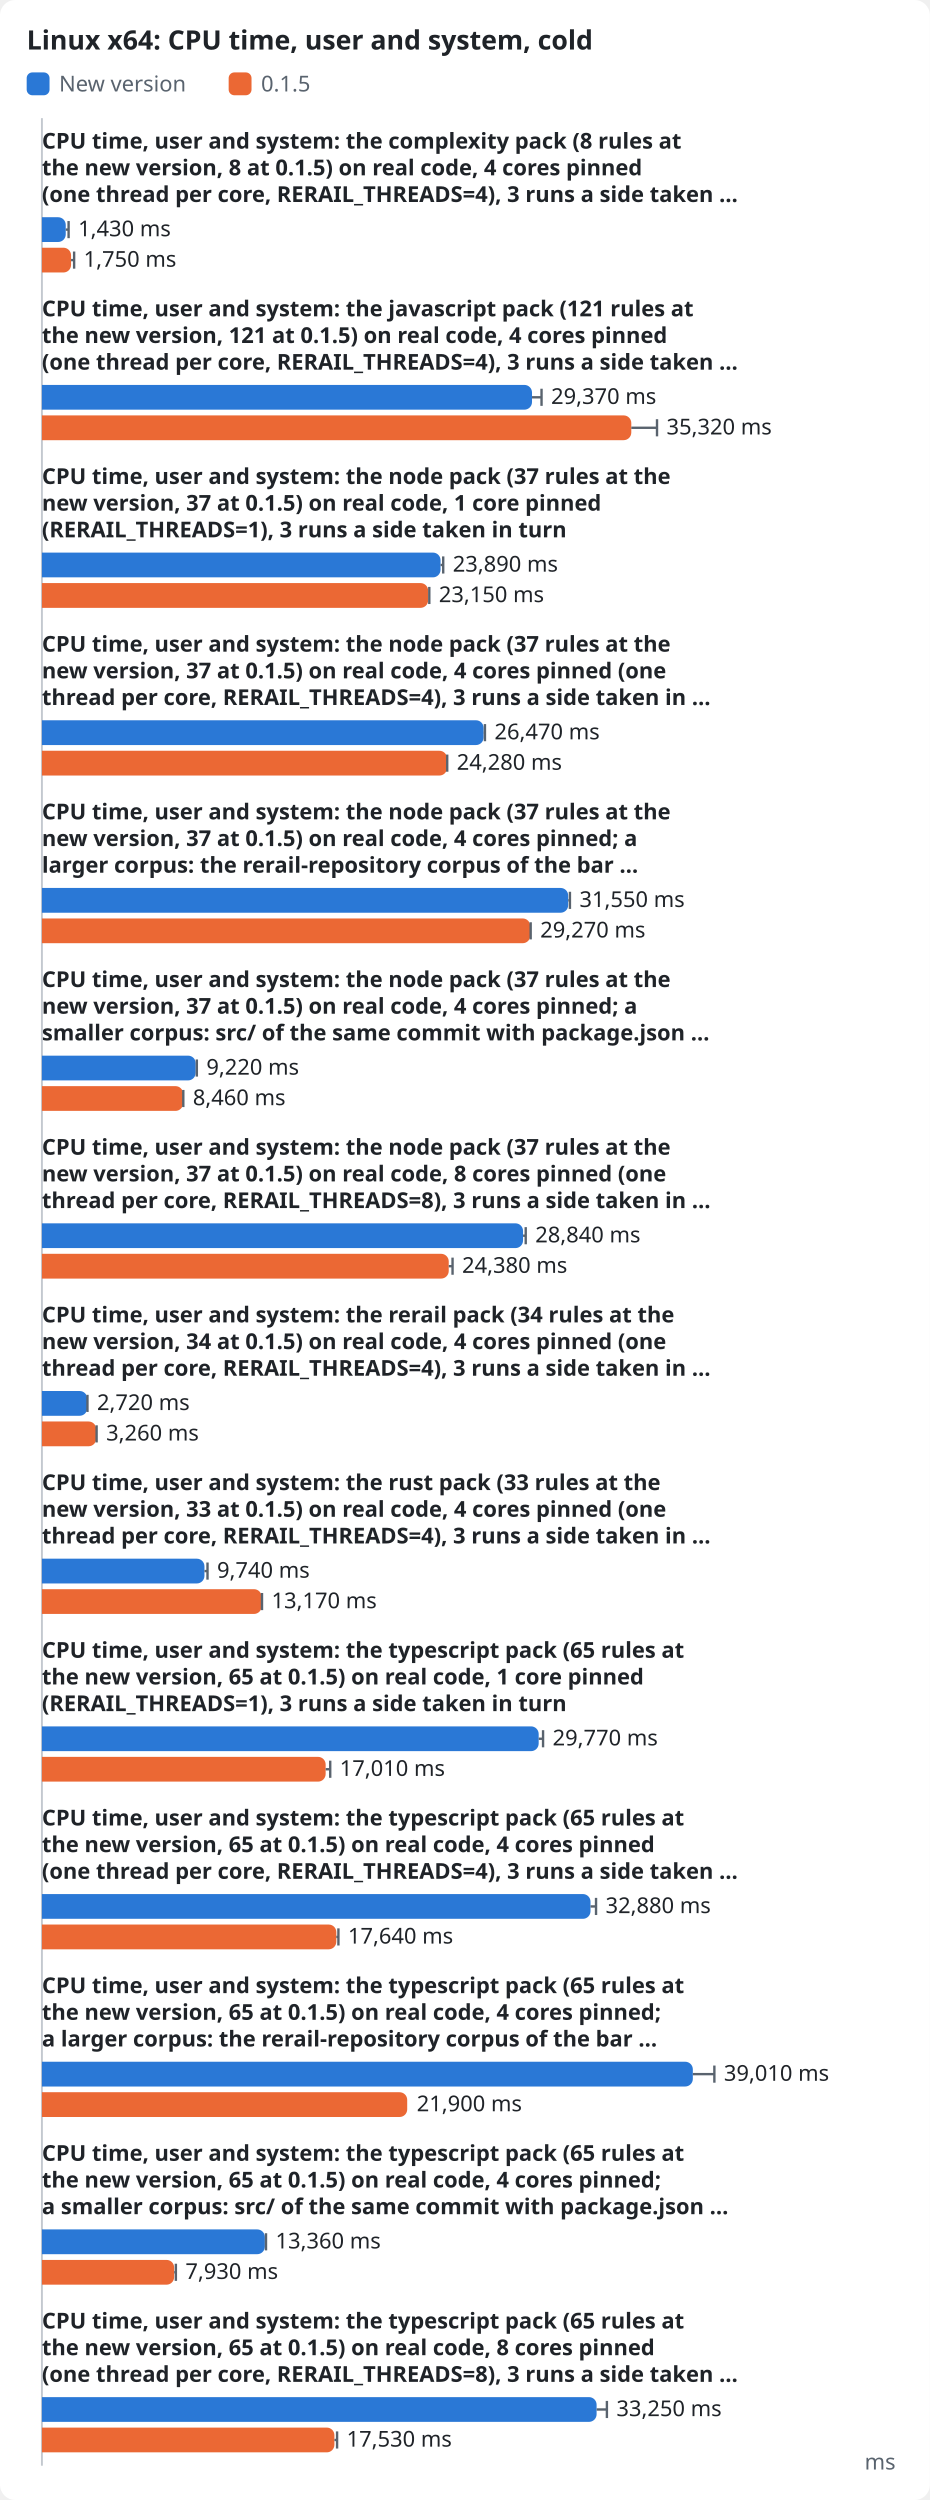
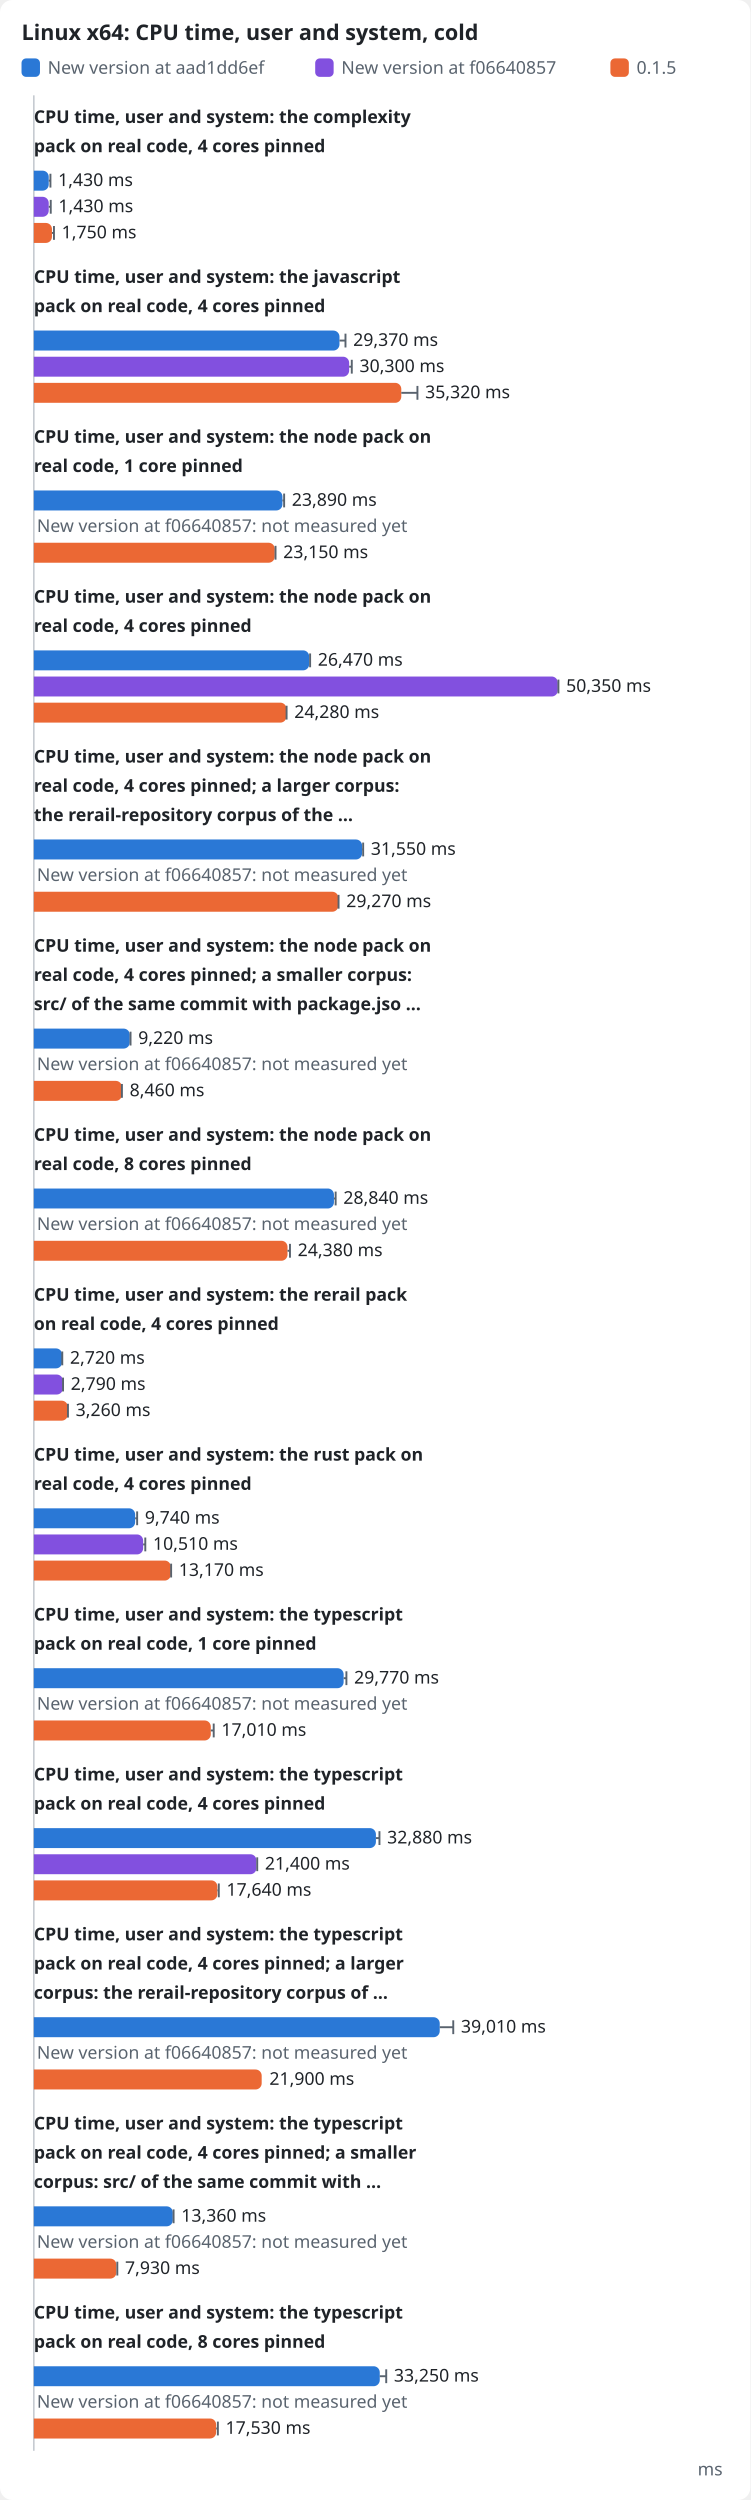
- <svg xmlns="http://www.w3.org/2000/svg" viewBox="0 0 488 1312" width="488" height="1312" role="img" aria-labelledby="title desc">
+ <svg xmlns="http://www.w3.org/2000/svg" viewBox="0 0 488 1626" width="488" height="1626" role="img" aria-labelledby="title desc">
  <style>text{font:12.5px -apple-system,BlinkMacSystemFont,"Segoe UI","Noto Sans",Helvetica,Arial,sans-serif} .hl{paint-order:stroke;stroke-width:3px;stroke-linejoin:round} .smalltext{font-size:11.5px} .b{font-weight:600} .ttl{font-size:14px;font-weight:600} .ln{fill:none;stroke-width:2;stroke-linejoin:round;stroke-linecap:round} .wk{stroke-width:1.25;fill:none} .ref{stroke-width:1.5;stroke-dasharray:3 2;fill:none} .ax{stroke-width:1;fill:none} .gr{stroke-width:1;fill:none} .nmk{fill:none;stroke-width:1.25;stroke-dasharray:2 2} .zone{stroke:none}
- text{fill:#1f2328} .plate{fill:#ffffff} .hl{stroke:#ffffff} .muted{fill:#59636e} .sn{fill:#2a78d6} .sp{fill:#eb6834} .sb{fill:#1baf7a} .ln.sn{stroke:#2a78d6} .ln.sp{stroke:#eb6834} .ln.sb{stroke:#1baf7a} .wk{stroke:#59636e} .ref{stroke:#cf222e} .ax{stroke:#c3c8cf} .gr{stroke:#e1e4e8} .gd{fill:#1a7f37} .bd{fill:#cf222e} .sm{fill:#59636e} .nmk{stroke:#59636e} .zone{fill:#f0f1f3}
- @media (prefers-color-scheme:dark){text{fill:#e6edf3} .plate{fill:#0d1117} .hl{stroke:#0d1117} .muted{fill:#9198a1} .sn{fill:#3987e5} .sp{fill:#d95926} .sb{fill:#199e70} .ln.sn{stroke:#3987e5} .ln.sp{stroke:#d95926} .ln.sb{stroke:#199e70} .wk{stroke:#9198a1} .ref{stroke:#f85149} .ax{stroke:#3d444d} .gr{stroke:#262c36} .gd{fill:#3fb950} .bd{fill:#f85149} .sm{fill:#9198a1} .nmk{stroke:#9198a1} .zone{fill:#1c2129}}</style>
+ text{fill:#1f2328} .plate{fill:#ffffff} .hl{stroke:#ffffff} .muted{fill:#59636e} .sn{fill:#2a78d6} .sp{fill:#eb6834} .sb{fill:#1baf7a} .sh{fill:#8250df} .ln.sn{stroke:#2a78d6} .ln.sp{stroke:#eb6834} .ln.sb{stroke:#1baf7a} .wk{stroke:#59636e} .ref{stroke:#cf222e} .ax{stroke:#c3c8cf} .gr{stroke:#e1e4e8} .gd{fill:#1a7f37} .bd{fill:#cf222e} .sm{fill:#59636e} .nmk{stroke:#59636e} .zone{fill:#f0f1f3}
+ @media (prefers-color-scheme:dark){text{fill:#e6edf3} .plate{fill:#0d1117} .hl{stroke:#0d1117} .muted{fill:#9198a1} .sn{fill:#3987e5} .sp{fill:#d95926} .sb{fill:#199e70} .sh{fill:#a371f7} .ln.sn{stroke:#3987e5} .ln.sp{stroke:#d95926} .ln.sb{stroke:#199e70} .wk{stroke:#9198a1} .ref{stroke:#f85149} .ax{stroke:#3d444d} .gr{stroke:#262c36} .gd{fill:#3fb950} .bd{fill:#f85149} .sm{fill:#9198a1} .nmk{stroke:#9198a1} .zone{fill:#1c2129}}</style>
  <rect class="plate" width="100%" height="100%" rx="8" />
  <text class="ttl" x="14" y="26">Linux x64: CPU time, user and system, cold</text>
  <g transform="translate(14 38)">
    <rect class="sn" x="0" y="0" width="12" height="12" rx="3" />
-     <text class="muted smalltext" x="17" y="10">New version</text>
-     <rect class="sp" x="106" y="0" width="12" height="12" rx="3" />
-     <text class="muted smalltext" x="123" y="10">0.1.5</text>
+     <text class="muted smalltext" x="17" y="10">New version at aad1dd6ef</text>
+     <rect class="sh" x="191" y="0" width="12" height="12" rx="3" />
+     <text class="muted smalltext" x="208" y="10">New version at f06640857</text>
+     <rect class="sp" x="383" y="0" width="12" height="12" rx="3" />
+     <text class="muted smalltext" x="400" y="10">0.1.5</text>
  </g>
  <g transform="translate(14 60)">
-     <path class="ax" d="M8 2V1234" />
-     <text class="b smalltext" x="8" y="18">CPU time, user and system: the complexity pack (8 rules at</text>
-     <text class="b smalltext" x="8" y="32">the new version, 8 at 0.1.5) on real code, 4 cores pinned</text>
-     <text class="b smalltext" x="8" y="46">(one thread per core, RERAIL_THREADS=4), 3 runs a side taken ...</text>
-     <g>
-       <path class="sn" d="M8 54h8.5a4 4 0 0 1 4 4v5a4 4 0 0 1 -4 4h-8.5z" />
-       <path class="wk" d="M20.5 60.5H22.0M22.0 56v9" />
-       <text class="smalltext hl" x="27.0" y="64">1,430 ms</text>
-     </g>
-     <g>
-       <path class="sp" d="M8 70h11.3a4 4 0 0 1 4 4v5a4 4 0 0 1 -4 4h-11.3z" />
-       <path class="wk" d="M23.3 76.5H24.9M24.9 72v9" />
-       <text class="smalltext hl" x="29.9" y="80">1,750 ms</text>
-     </g>
-     <text class="b smalltext" x="8" y="106">CPU time, user and system: the javascript pack (121 rules at</text>
-     <text class="b smalltext" x="8" y="120">the new version, 121 at 0.1.5) on real code, 4 cores pinned</text>
-     <text class="b smalltext" x="8" y="134">(one thread per core, RERAIL_THREADS=4), 3 runs a side taken ...</text>
-     <g>
-       <path class="sn" d="M8 142h253.2a4 4 0 0 1 4 4v5a4 4 0 0 1 -4 4h-253.2z" />
-       <path class="wk" d="M265.2 148.5H270.2M270.2 144v9" />
-       <text class="smalltext hl" x="275.2" y="152">29,370 ms</text>
-     </g>
-     <g>
-       <path class="sp" d="M8 158h305.3a4 4 0 0 1 4 4v5a4 4 0 0 1 -4 4h-305.3z" />
-       <path class="wk" d="M317.3 164.5H330.8M330.8 160v9" />
-       <text class="smalltext hl" x="335.8" y="168">35,320 ms</text>
-     </g>
-     <text class="b smalltext" x="8" y="194">CPU time, user and system: the node pack (37 rules at the</text>
-     <text class="b smalltext" x="8" y="208">new version, 37 at 0.1.5) on real code, 1 core pinned</text>
-     <text class="b smalltext" x="8" y="222">(RERAIL_THREADS=1), 3 runs a side taken in turn</text>
-     <g>
-       <path class="sn" d="M8 230h205.2a4 4 0 0 1 4 4v5a4 4 0 0 1 -4 4h-205.2z" />
-       <path class="wk" d="M217.2 236.5H218.6M218.6 232v9" />
-       <text class="smalltext hl" x="223.6" y="240">23,890 ms</text>
-     </g>
-     <g>
-       <path class="sp" d="M8 246h198.7a4 4 0 0 1 4 4v5a4 4 0 0 1 -4 4h-198.7z" />
-       <path class="wk" d="M210.7 252.5H211.3M211.3 248v9" />
-       <text class="smalltext hl" x="216.3" y="256">23,150 ms</text>
-     </g>
-     <text class="b smalltext" x="8" y="282">CPU time, user and system: the node pack (37 rules at the</text>
-     <text class="b smalltext" x="8" y="296">new version, 37 at 0.1.5) on real code, 4 cores pinned (one</text>
-     <text class="b smalltext" x="8" y="310">thread per core, RERAIL_THREADS=4), 3 runs a side taken in ...</text>
-     <g>
-       <path class="sn" d="M8 318h227.8a4 4 0 0 1 4 4v5a4 4 0 0 1 -4 4h-227.8z" />
-       <path class="wk" d="M239.8 324.5H240.5M240.5 320v9" />
-       <text class="smalltext hl" x="245.5" y="328">26,470 ms</text>
-     </g>
-     <g>
-       <path class="sp" d="M8 334h208.6a4 4 0 0 1 4 4v5a4 4 0 0 1 -4 4h-208.6z" />
-       <path class="wk" d="M220.6 340.5H220.7M220.7 336v9" />
-       <text class="smalltext hl" x="225.7" y="344">24,280 ms</text>
-     </g>
-     <text class="b smalltext" x="8" y="370">CPU time, user and system: the node pack (37 rules at the</text>
-     <text class="b smalltext" x="8" y="384">new version, 37 at 0.1.5) on real code, 4 cores pinned; a</text>
-     <text class="b smalltext" x="8" y="398">larger corpus: the rerail-repository corpus of the bar ...</text>
-     <g>
-       <path class="sn" d="M8 406h272.2a4 4 0 0 1 4 4v5a4 4 0 0 1 -4 4h-272.2z" />
-       <path class="wk" d="M284.2 412.5H285.1M285.1 408v9" />
-       <text class="smalltext hl" x="290.1" y="416">31,550 ms</text>
-     </g>
-     <g>
-       <path class="sp" d="M8 422h252.3a4 4 0 0 1 4 4v5a4 4 0 0 1 -4 4h-252.3z" />
-       <path class="wk" d="M264.3 428.5H264.5M264.5 424v9" />
-       <text class="smalltext hl" x="269.5" y="432">29,270 ms</text>
-     </g>
-     <text class="b smalltext" x="8" y="458">CPU time, user and system: the node pack (37 rules at the</text>
-     <text class="b smalltext" x="8" y="472">new version, 37 at 0.1.5) on real code, 4 cores pinned; a</text>
-     <text class="b smalltext" x="8" y="486">smaller corpus: src/ of the same commit with package.json ...</text>
-     <g>
-       <path class="sn" d="M8 494h76.7a4 4 0 0 1 4 4v5a4 4 0 0 1 -4 4h-76.7z" />
-       <path class="wk" d="M88.7 500.5H89.3M89.3 496v9" />
-       <text class="smalltext hl" x="94.3" y="504">9,220 ms</text>
-     </g>
-     <g>
-       <path class="sp" d="M8 510h70.1a4 4 0 0 1 4 4v5a4 4 0 0 1 -4 4h-70.1z" />
-       <path class="wk" d="M82.1 516.5H82.2M82.2 512v9" />
-       <text class="smalltext hl" x="87.2" y="520">8,460 ms</text>
-     </g>
-     <text class="b smalltext" x="8" y="546">CPU time, user and system: the node pack (37 rules at the</text>
-     <text class="b smalltext" x="8" y="560">new version, 37 at 0.1.5) on real code, 8 cores pinned (one</text>
-     <text class="b smalltext" x="8" y="574">thread per core, RERAIL_THREADS=8), 3 runs a side taken in ...</text>
-     <g>
-       <path class="sn" d="M8 582h248.5a4 4 0 0 1 4 4v5a4 4 0 0 1 -4 4h-248.5z" />
-       <path class="wk" d="M260.5 588.5H261.9M261.9 584v9" />
-       <text class="smalltext hl" x="266.9" y="592">28,840 ms</text>
-     </g>
-     <g>
-       <path class="sp" d="M8 598h209.5a4 4 0 0 1 4 4v5a4 4 0 0 1 -4 4h-209.5z" />
-       <path class="wk" d="M221.5 604.5H223.5M223.5 600v9" />
-       <text class="smalltext hl" x="228.5" y="608">24,380 ms</text>
-     </g>
-     <text class="b smalltext" x="8" y="634">CPU time, user and system: the rerail pack (34 rules at the</text>
-     <text class="b smalltext" x="8" y="648">new version, 34 at 0.1.5) on real code, 4 cores pinned (one</text>
-     <text class="b smalltext" x="8" y="662">thread per core, RERAIL_THREADS=4), 3 runs a side taken in ...</text>
-     <g>
-       <path class="sn" d="M8 670h19.8a4 4 0 0 1 4 4v5a4 4 0 0 1 -4 4h-19.8z" />
-       <path class="wk" d="M31.8 676.5H31.9M31.9 672v9" />
-       <text class="smalltext hl" x="36.9" y="680">2,720 ms</text>
-     </g>
-     <g>
-       <path class="sp" d="M8 686h24.5a4 4 0 0 1 4 4v5a4 4 0 0 1 -4 4h-24.5z" />
-       <path class="wk" d="M36.5 692.5H36.7M36.7 688v9" />
-       <text class="smalltext hl" x="41.7" y="696">3,260 ms</text>
-     </g>
-     <text class="b smalltext" x="8" y="722">CPU time, user and system: the rust pack (33 rules at the</text>
-     <text class="b smalltext" x="8" y="736">new version, 33 at 0.1.5) on real code, 4 cores pinned (one</text>
-     <text class="b smalltext" x="8" y="750">thread per core, RERAIL_THREADS=4), 3 runs a side taken in ...</text>
-     <g>
-       <path class="sn" d="M8 758h81.3a4 4 0 0 1 4 4v5a4 4 0 0 1 -4 4h-81.3z" />
-       <path class="wk" d="M93.3 764.5H94.9M94.9 760v9" />
-       <text class="smalltext hl" x="99.9" y="768">9,740 ms</text>
-     </g>
-     <g>
-       <path class="sp" d="M8 774h111.3a4 4 0 0 1 4 4v5a4 4 0 0 1 -4 4h-111.3z" />
-       <path class="wk" d="M123.3 780.5H123.5M123.5 776v9" />
-       <text class="smalltext hl" x="128.5" y="784">13,170 ms</text>
-     </g>
-     <text class="b smalltext" x="8" y="810">CPU time, user and system: the typescript pack (65 rules at</text>
-     <text class="b smalltext" x="8" y="824">the new version, 65 at 0.1.5) on real code, 1 core pinned</text>
-     <text class="b smalltext" x="8" y="838">(RERAIL_THREADS=1), 3 runs a side taken in turn</text>
-     <g>
-       <path class="sn" d="M8 846h256.7a4 4 0 0 1 4 4v5a4 4 0 0 1 -4 4h-256.7z" />
-       <path class="wk" d="M268.7 852.5H271.0M271.0 848v9" />
-       <text class="smalltext hl" x="276.0" y="856">29,770 ms</text>
-     </g>
-     <g>
-       <path class="sp" d="M8 862h144.9a4 4 0 0 1 4 4v5a4 4 0 0 1 -4 4h-144.9z" />
-       <path class="wk" d="M156.9 868.5H159.3M159.3 864v9" />
-       <text class="smalltext hl" x="164.3" y="872">17,010 ms</text>
-     </g>
-     <text class="b smalltext" x="8" y="898">CPU time, user and system: the typescript pack (65 rules at</text>
-     <text class="b smalltext" x="8" y="912">the new version, 65 at 0.1.5) on real code, 4 cores pinned</text>
-     <text class="b smalltext" x="8" y="926">(one thread per core, RERAIL_THREADS=4), 3 runs a side taken ...</text>
-     <g>
-       <path class="sn" d="M8 934h283.9a4 4 0 0 1 4 4v5a4 4 0 0 1 -4 4h-283.9z" />
-       <path class="wk" d="M295.9 940.5H298.8M298.8 936v9" />
-       <text class="smalltext hl" x="303.8" y="944">32,880 ms</text>
-     </g>
-     <g>
-       <path class="sp" d="M8 950h150.5a4 4 0 0 1 4 4v5a4 4 0 0 1 -4 4h-150.5z" />
-       <path class="wk" d="M162.5 956.5H163.6M163.6 952v9" />
-       <text class="smalltext hl" x="168.6" y="960">17,640 ms</text>
-     </g>
-     <text class="b smalltext" x="8" y="986">CPU time, user and system: the typescript pack (65 rules at</text>
-     <text class="b smalltext" x="8" y="1000">the new version, 65 at 0.1.5) on real code, 4 cores pinned;</text>
-     <text class="b smalltext" x="8" y="1014">a larger corpus: the rerail-repository corpus of the bar ...</text>
-     <g>
-       <path class="sn" d="M8 1022h337.6a4 4 0 0 1 4 4v5a4 4 0 0 1 -4 4h-337.6z" />
-       <path class="wk" d="M349.6 1028.5H360.9M360.9 1024v9" />
-       <text class="smalltext hl" x="365.9" y="1032">39,010 ms</text>
-     </g>
-     <g>
-       <path class="sp" d="M8 1038h187.7a4 4 0 0 1 4 4v5a4 4 0 0 1 -4 4h-187.7z" />
-       <text class="smalltext hl" x="204.7" y="1048">21,900 ms</text>
-     </g>
-     <text class="b smalltext" x="8" y="1074">CPU time, user and system: the typescript pack (65 rules at</text>
-     <text class="b smalltext" x="8" y="1088">the new version, 65 at 0.1.5) on real code, 4 cores pinned;</text>
-     <text class="b smalltext" x="8" y="1102">a smaller corpus: src/ of the same commit with package.json ...</text>
-     <g>
-       <path class="sn" d="M8 1110h113.0a4 4 0 0 1 4 4v5a4 4 0 0 1 -4 4h-113.0z" />
-       <path class="wk" d="M125.0 1116.5H125.6M125.6 1112v9" />
-       <text class="smalltext hl" x="130.6" y="1120">13,360 ms</text>
-     </g>
-     <g>
-       <path class="sp" d="M8 1126h65.4a4 4 0 0 1 4 4v5a4 4 0 0 1 -4 4h-65.4z" />
-       <path class="wk" d="M77.4 1132.5H78.3M78.3 1128v9" />
-       <text class="smalltext hl" x="83.3" y="1136">7,930 ms</text>
-     </g>
-     <text class="b smalltext" x="8" y="1162">CPU time, user and system: the typescript pack (65 rules at</text>
-     <text class="b smalltext" x="8" y="1176">the new version, 65 at 0.1.5) on real code, 8 cores pinned</text>
-     <text class="b smalltext" x="8" y="1190">(one thread per core, RERAIL_THREADS=8), 3 runs a side taken ...</text>
-     <g>
-       <path class="sn" d="M8 1198h287.1a4 4 0 0 1 4 4v5a4 4 0 0 1 -4 4h-287.1z" />
-       <path class="wk" d="M299.1 1204.5H304.5M304.5 1200v9" />
-       <text class="smalltext hl" x="309.5" y="1208">33,250 ms</text>
-     </g>
-     <g>
-       <path class="sp" d="M8 1214h149.5a4 4 0 0 1 4 4v5a4 4 0 0 1 -4 4h-149.5z" />
-       <path class="wk" d="M161.5 1220.5H162.9M162.9 1216v9" />
-       <text class="smalltext hl" x="167.9" y="1224">17,530 ms</text>
-     </g>
-     <text class="muted smalltext" x="456" y="1236" text-anchor="end">ms</text>
+     <path class="ax" d="M8 2V1534" />
+     <text class="b smalltext" x="8" y="20">CPU time, user and system: the complexity</text>
+     <text class="b smalltext" x="8" y="39">pack on real code, 4 cores pinned</text>
+     <g>
+       <path class="sn" d="M8 51h5.7a4 4 0 0 1 4 4v5a4 4 0 0 1 -4 4h-5.7z" />
+       <path class="wk" d="M17.7 57.5H18.8M18.8 53v9" />
+       <text class="smalltext hl" x="23.8" y="61">1,430 ms</text>
+     </g>
+     <g>
+       <path class="sh" d="M8 68h5.7a4 4 0 0 1 4 4v5a4 4 0 0 1 -4 4h-5.7z" />
+       <path class="wk" d="M17.7 74.5H19.0M19.0 70v9" />
+       <text class="smalltext hl" x="24.0" y="78">1,430 ms</text>
+     </g>
+     <g>
+       <path class="sp" d="M8 85h7.8a4 4 0 0 1 4 4v5a4 4 0 0 1 -4 4h-7.8z" />
+       <path class="wk" d="M19.8 91.5H21.1M21.1 87v9" />
+       <text class="smalltext hl" x="26.1" y="95">1,750 ms</text>
+     </g>
+     <text class="b smalltext" x="8" y="124">CPU time, user and system: the javascript</text>
+     <text class="b smalltext" x="8" y="143">pack on real code, 4 cores pinned</text>
+     <g>
+       <path class="sn" d="M8 155h194.8a4 4 0 0 1 4 4v5a4 4 0 0 1 -4 4h-194.8z" />
+       <path class="wk" d="M206.8 161.5H210.7M210.7 157v9" />
+       <text class="smalltext hl" x="215.7" y="165">29,370 ms</text>
+     </g>
+     <g>
+       <path class="sh" d="M8 172h201.1a4 4 0 0 1 4 4v5a4 4 0 0 1 -4 4h-201.1z" />
+       <path class="wk" d="M213.1 178.5H214.8M214.8 174v9" />
+       <text class="smalltext hl" x="219.8" y="182">30,300 ms</text>
+     </g>
+     <g>
+       <path class="sp" d="M8 189h235.0a4 4 0 0 1 4 4v5a4 4 0 0 1 -4 4h-235.0z" />
+       <path class="wk" d="M247.0 195.5H257.5M257.5 191v9" />
+       <text class="smalltext hl" x="262.5" y="199">35,320 ms</text>
+     </g>
+     <text class="b smalltext" x="8" y="228">CPU time, user and system: the node pack on</text>
+     <text class="b smalltext" x="8" y="247">real code, 1 core pinned</text>
+     <g>
+       <path class="sn" d="M8 259h157.7a4 4 0 0 1 4 4v5a4 4 0 0 1 -4 4h-157.7z" />
+       <path class="wk" d="M169.7 265.5H170.8M170.8 261v9" />
+       <text class="smalltext hl" x="175.8" y="269">23,890 ms</text>
+     </g>
+     <text class="muted smalltext" x="10" y="286">New version at f06640857: not measured yet</text>
+     <g>
+       <path class="sp" d="M8 293h152.7a4 4 0 0 1 4 4v5a4 4 0 0 1 -4 4h-152.7z" />
+       <path class="wk" d="M164.7 299.5H165.2M165.2 295v9" />
+       <text class="smalltext hl" x="170.2" y="303">23,150 ms</text>
+     </g>
+     <text class="b smalltext" x="8" y="332">CPU time, user and system: the node pack on</text>
+     <text class="b smalltext" x="8" y="351">real code, 4 cores pinned</text>
+     <g>
+       <path class="sn" d="M8 363h175.1a4 4 0 0 1 4 4v5a4 4 0 0 1 -4 4h-175.1z" />
+       <path class="wk" d="M187.1 369.5H187.7M187.7 365v9" />
+       <text class="smalltext hl" x="192.7" y="373">26,470 ms</text>
+     </g>
+     <g>
+       <path class="sh" d="M8 380h336.8a4 4 0 0 1 4 4v5a4 4 0 0 1 -4 4h-336.8z" />
+       <path class="wk" d="M348.8 386.5H349.2M349.2 382v9" />
+       <text class="smalltext hl" x="354.2" y="390">50,350 ms</text>
+     </g>
+     <g>
+       <path class="sp" d="M8 397h160.3a4 4 0 0 1 4 4v5a4 4 0 0 1 -4 4h-160.3z" />
+       <path class="wk" d="M172.3 403.5H172.4M172.4 399v9" />
+       <text class="smalltext hl" x="177.4" y="407">24,280 ms</text>
+     </g>
+     <text class="b smalltext" x="8" y="436">CPU time, user and system: the node pack on</text>
+     <text class="b smalltext" x="8" y="455">real code, 4 cores pinned; a larger corpus:</text>
+     <text class="b smalltext" x="8" y="474">the rerail-repository corpus of the ...</text>
+     <g>
+       <path class="sn" d="M8 486h209.5a4 4 0 0 1 4 4v5a4 4 0 0 1 -4 4h-209.5z" />
+       <path class="wk" d="M221.5 492.5H222.2M222.2 488v9" />
+       <text class="smalltext hl" x="227.2" y="496">31,550 ms</text>
+     </g>
+     <text class="muted smalltext" x="10" y="513">New version at f06640857: not measured yet</text>
+     <g>
+       <path class="sp" d="M8 520h194.1a4 4 0 0 1 4 4v5a4 4 0 0 1 -4 4h-194.1z" />
+       <path class="wk" d="M206.1 526.5H206.2M206.2 522v9" />
+       <text class="smalltext hl" x="211.2" y="530">29,270 ms</text>
+     </g>
+     <text class="b smalltext" x="8" y="559">CPU time, user and system: the node pack on</text>
+     <text class="b smalltext" x="8" y="578">real code, 4 cores pinned; a smaller corpus:</text>
+     <text class="b smalltext" x="8" y="597">src/ of the same commit with package.jso ...</text>
+     <g>
+       <path class="sn" d="M8 609h58.4a4 4 0 0 1 4 4v5a4 4 0 0 1 -4 4h-58.4z" />
+       <path class="wk" d="M70.4 615.5H70.9M70.9 611v9" />
+       <text class="smalltext hl" x="75.9" y="619">9,220 ms</text>
+     </g>
+     <text class="muted smalltext" x="10" y="636">New version at f06640857: not measured yet</text>
+     <g>
+       <path class="sp" d="M8 643h53.3a4 4 0 0 1 4 4v5a4 4 0 0 1 -4 4h-53.3z" />
+       <path class="wk" d="M65.3 649.5H65.3M65.3 645v9" />
+       <text class="smalltext hl" x="70.3" y="653">8,460 ms</text>
+     </g>
+     <text class="b smalltext" x="8" y="682">CPU time, user and system: the node pack on</text>
+     <text class="b smalltext" x="8" y="701">real code, 8 cores pinned</text>
+     <g>
+       <path class="sn" d="M8 713h191.2a4 4 0 0 1 4 4v5a4 4 0 0 1 -4 4h-191.2z" />
+       <path class="wk" d="M203.2 719.5H204.3M204.3 715v9" />
+       <text class="smalltext hl" x="209.3" y="723">28,840 ms</text>
+     </g>
+     <text class="muted smalltext" x="10" y="740">New version at f06640857: not measured yet</text>
+     <g>
+       <path class="sp" d="M8 747h161.0a4 4 0 0 1 4 4v5a4 4 0 0 1 -4 4h-161.0z" />
+       <path class="wk" d="M173.0 753.5H174.6M174.6 749v9" />
+       <text class="smalltext hl" x="179.6" y="757">24,380 ms</text>
+     </g>
+     <text class="b smalltext" x="8" y="786">CPU time, user and system: the rerail pack</text>
+     <text class="b smalltext" x="8" y="805">on real code, 4 cores pinned</text>
+     <g>
+       <path class="sn" d="M8 817h14.4a4 4 0 0 1 4 4v5a4 4 0 0 1 -4 4h-14.4z" />
+       <path class="wk" d="M26.4 823.5H26.5M26.5 819v9" />
+       <text class="smalltext hl" x="31.5" y="827">2,720 ms</text>
+     </g>
+     <g>
+       <path class="sh" d="M8 834h14.9a4 4 0 0 1 4 4v5a4 4 0 0 1 -4 4h-14.9z" />
+       <path class="wk" d="M26.9 840.5H27.0M27.0 836v9" />
+       <text class="smalltext hl" x="32.0" y="844">2,790 ms</text>
+     </g>
+     <g>
+       <path class="sp" d="M8 851h18.1a4 4 0 0 1 4 4v5a4 4 0 0 1 -4 4h-18.1z" />
+       <path class="wk" d="M30.1 857.5H30.2M30.2 853v9" />
+       <text class="smalltext hl" x="35.2" y="861">3,260 ms</text>
+     </g>
+     <text class="b smalltext" x="8" y="890">CPU time, user and system: the rust pack on</text>
+     <text class="b smalltext" x="8" y="909">real code, 4 cores pinned</text>
+     <g>
+       <path class="sn" d="M8 921h61.9a4 4 0 0 1 4 4v5a4 4 0 0 1 -4 4h-61.9z" />
+       <path class="wk" d="M73.9 927.5H75.2M75.2 923v9" />
+       <text class="smalltext hl" x="80.2" y="931">9,740 ms</text>
+     </g>
+     <g>
+       <path class="sh" d="M8 938h67.1a4 4 0 0 1 4 4v5a4 4 0 0 1 -4 4h-67.1z" />
+       <path class="wk" d="M79.1 944.5H80.5M80.5 940v9" />
+       <text class="smalltext hl" x="85.5" y="948">10,510 ms</text>
+     </g>
+     <g>
+       <path class="sp" d="M8 955h85.1a4 4 0 0 1 4 4v5a4 4 0 0 1 -4 4h-85.1z" />
+       <path class="wk" d="M97.1 961.5H97.3M97.3 957v9" />
+       <text class="smalltext hl" x="102.3" y="965">13,170 ms</text>
+     </g>
+     <text class="b smalltext" x="8" y="994">CPU time, user and system: the typescript</text>
+     <text class="b smalltext" x="8" y="1013">pack on real code, 1 core pinned</text>
+     <g>
+       <path class="sn" d="M8 1025h197.5a4 4 0 0 1 4 4v5a4 4 0 0 1 -4 4h-197.5z" />
+       <path class="wk" d="M209.5 1031.5H211.3M211.3 1027v9" />
+       <text class="smalltext hl" x="216.3" y="1035">29,770 ms</text>
+     </g>
+     <text class="muted smalltext" x="10" y="1052">New version at f06640857: not measured yet</text>
+     <g>
+       <path class="sp" d="M8 1059h111.1a4 4 0 0 1 4 4v5a4 4 0 0 1 -4 4h-111.1z" />
+       <path class="wk" d="M123.1 1065.5H125.0M125.0 1061v9" />
+       <text class="smalltext hl" x="130.0" y="1069">17,010 ms</text>
+     </g>
+     <text class="b smalltext" x="8" y="1098">CPU time, user and system: the typescript</text>
+     <text class="b smalltext" x="8" y="1117">pack on real code, 4 cores pinned</text>
+     <g>
+       <path class="sn" d="M8 1129h218.5a4 4 0 0 1 4 4v5a4 4 0 0 1 -4 4h-218.5z" />
+       <path class="wk" d="M230.5 1135.5H232.8M232.8 1131v9" />
+       <text class="smalltext hl" x="237.8" y="1139">32,880 ms</text>
+     </g>
+     <g>
+       <path class="sh" d="M8 1146h140.8a4 4 0 0 1 4 4v5a4 4 0 0 1 -4 4h-140.8z" />
+       <path class="wk" d="M152.8 1152.5H153.3M153.3 1148v9" />
+       <text class="smalltext hl" x="158.3" y="1156">21,400 ms</text>
+     </g>
+     <g>
+       <path class="sp" d="M8 1163h115.4a4 4 0 0 1 4 4v5a4 4 0 0 1 -4 4h-115.4z" />
+       <path class="wk" d="M127.4 1169.5H128.3M128.3 1165v9" />
+       <text class="smalltext hl" x="133.3" y="1173">17,640 ms</text>
+     </g>
+     <text class="b smalltext" x="8" y="1202">CPU time, user and system: the typescript</text>
+     <text class="b smalltext" x="8" y="1221">pack on real code, 4 cores pinned; a larger</text>
+     <text class="b smalltext" x="8" y="1240">corpus: the rerail-repository corpus of ...</text>
+     <g>
+       <path class="sn" d="M8 1252h260.0a4 4 0 0 1 4 4v5a4 4 0 0 1 -4 4h-260.0z" />
+       <path class="wk" d="M272.0 1258.5H280.8M280.8 1254v9" />
+       <text class="smalltext hl" x="285.8" y="1262">39,010 ms</text>
+     </g>
+     <text class="muted smalltext" x="10" y="1279">New version at f06640857: not measured yet</text>
+     <g>
+       <path class="sp" d="M8 1286h144.2a4 4 0 0 1 4 4v5a4 4 0 0 1 -4 4h-144.2z" />
+       <text class="smalltext hl" x="161.2" y="1296">21,900 ms</text>
+     </g>
+     <text class="b smalltext" x="8" y="1325">CPU time, user and system: the typescript</text>
+     <text class="b smalltext" x="8" y="1344">pack on real code, 4 cores pinned; a smaller</text>
+     <text class="b smalltext" x="8" y="1363">corpus: src/ of the same commit with ...</text>
+     <g>
+       <path class="sn" d="M8 1375h86.4a4 4 0 0 1 4 4v5a4 4 0 0 1 -4 4h-86.4z" />
+       <path class="wk" d="M98.4 1381.5H98.9M98.9 1377v9" />
+       <text class="smalltext hl" x="103.9" y="1385">13,360 ms</text>
+     </g>
+     <text class="muted smalltext" x="10" y="1402">New version at f06640857: not measured yet</text>
+     <g>
+       <path class="sp" d="M8 1409h49.7a4 4 0 0 1 4 4v5a4 4 0 0 1 -4 4h-49.7z" />
+       <path class="wk" d="M61.7 1415.5H62.3M62.3 1411v9" />
+       <text class="smalltext hl" x="67.3" y="1419">7,930 ms</text>
+     </g>
+     <text class="b smalltext" x="8" y="1448">CPU time, user and system: the typescript</text>
+     <text class="b smalltext" x="8" y="1467">pack on real code, 8 cores pinned</text>
+     <g>
+       <path class="sn" d="M8 1479h221.0a4 4 0 0 1 4 4v5a4 4 0 0 1 -4 4h-221.0z" />
+       <path class="wk" d="M233.0 1485.5H237.2M237.2 1481v9" />
+       <text class="smalltext hl" x="242.2" y="1489">33,250 ms</text>
+     </g>
+     <text class="muted smalltext" x="10" y="1506">New version at f06640857: not measured yet</text>
+     <g>
+       <path class="sp" d="M8 1513h114.6a4 4 0 0 1 4 4v5a4 4 0 0 1 -4 4h-114.6z" />
+       <path class="wk" d="M126.6 1519.5H127.7M127.7 1515v9" />
+       <text class="smalltext hl" x="132.7" y="1523">17,530 ms</text>
+     </g>
+     <text class="muted smalltext" x="456" y="1550" text-anchor="end">ms</text>
  </g>
</svg>
